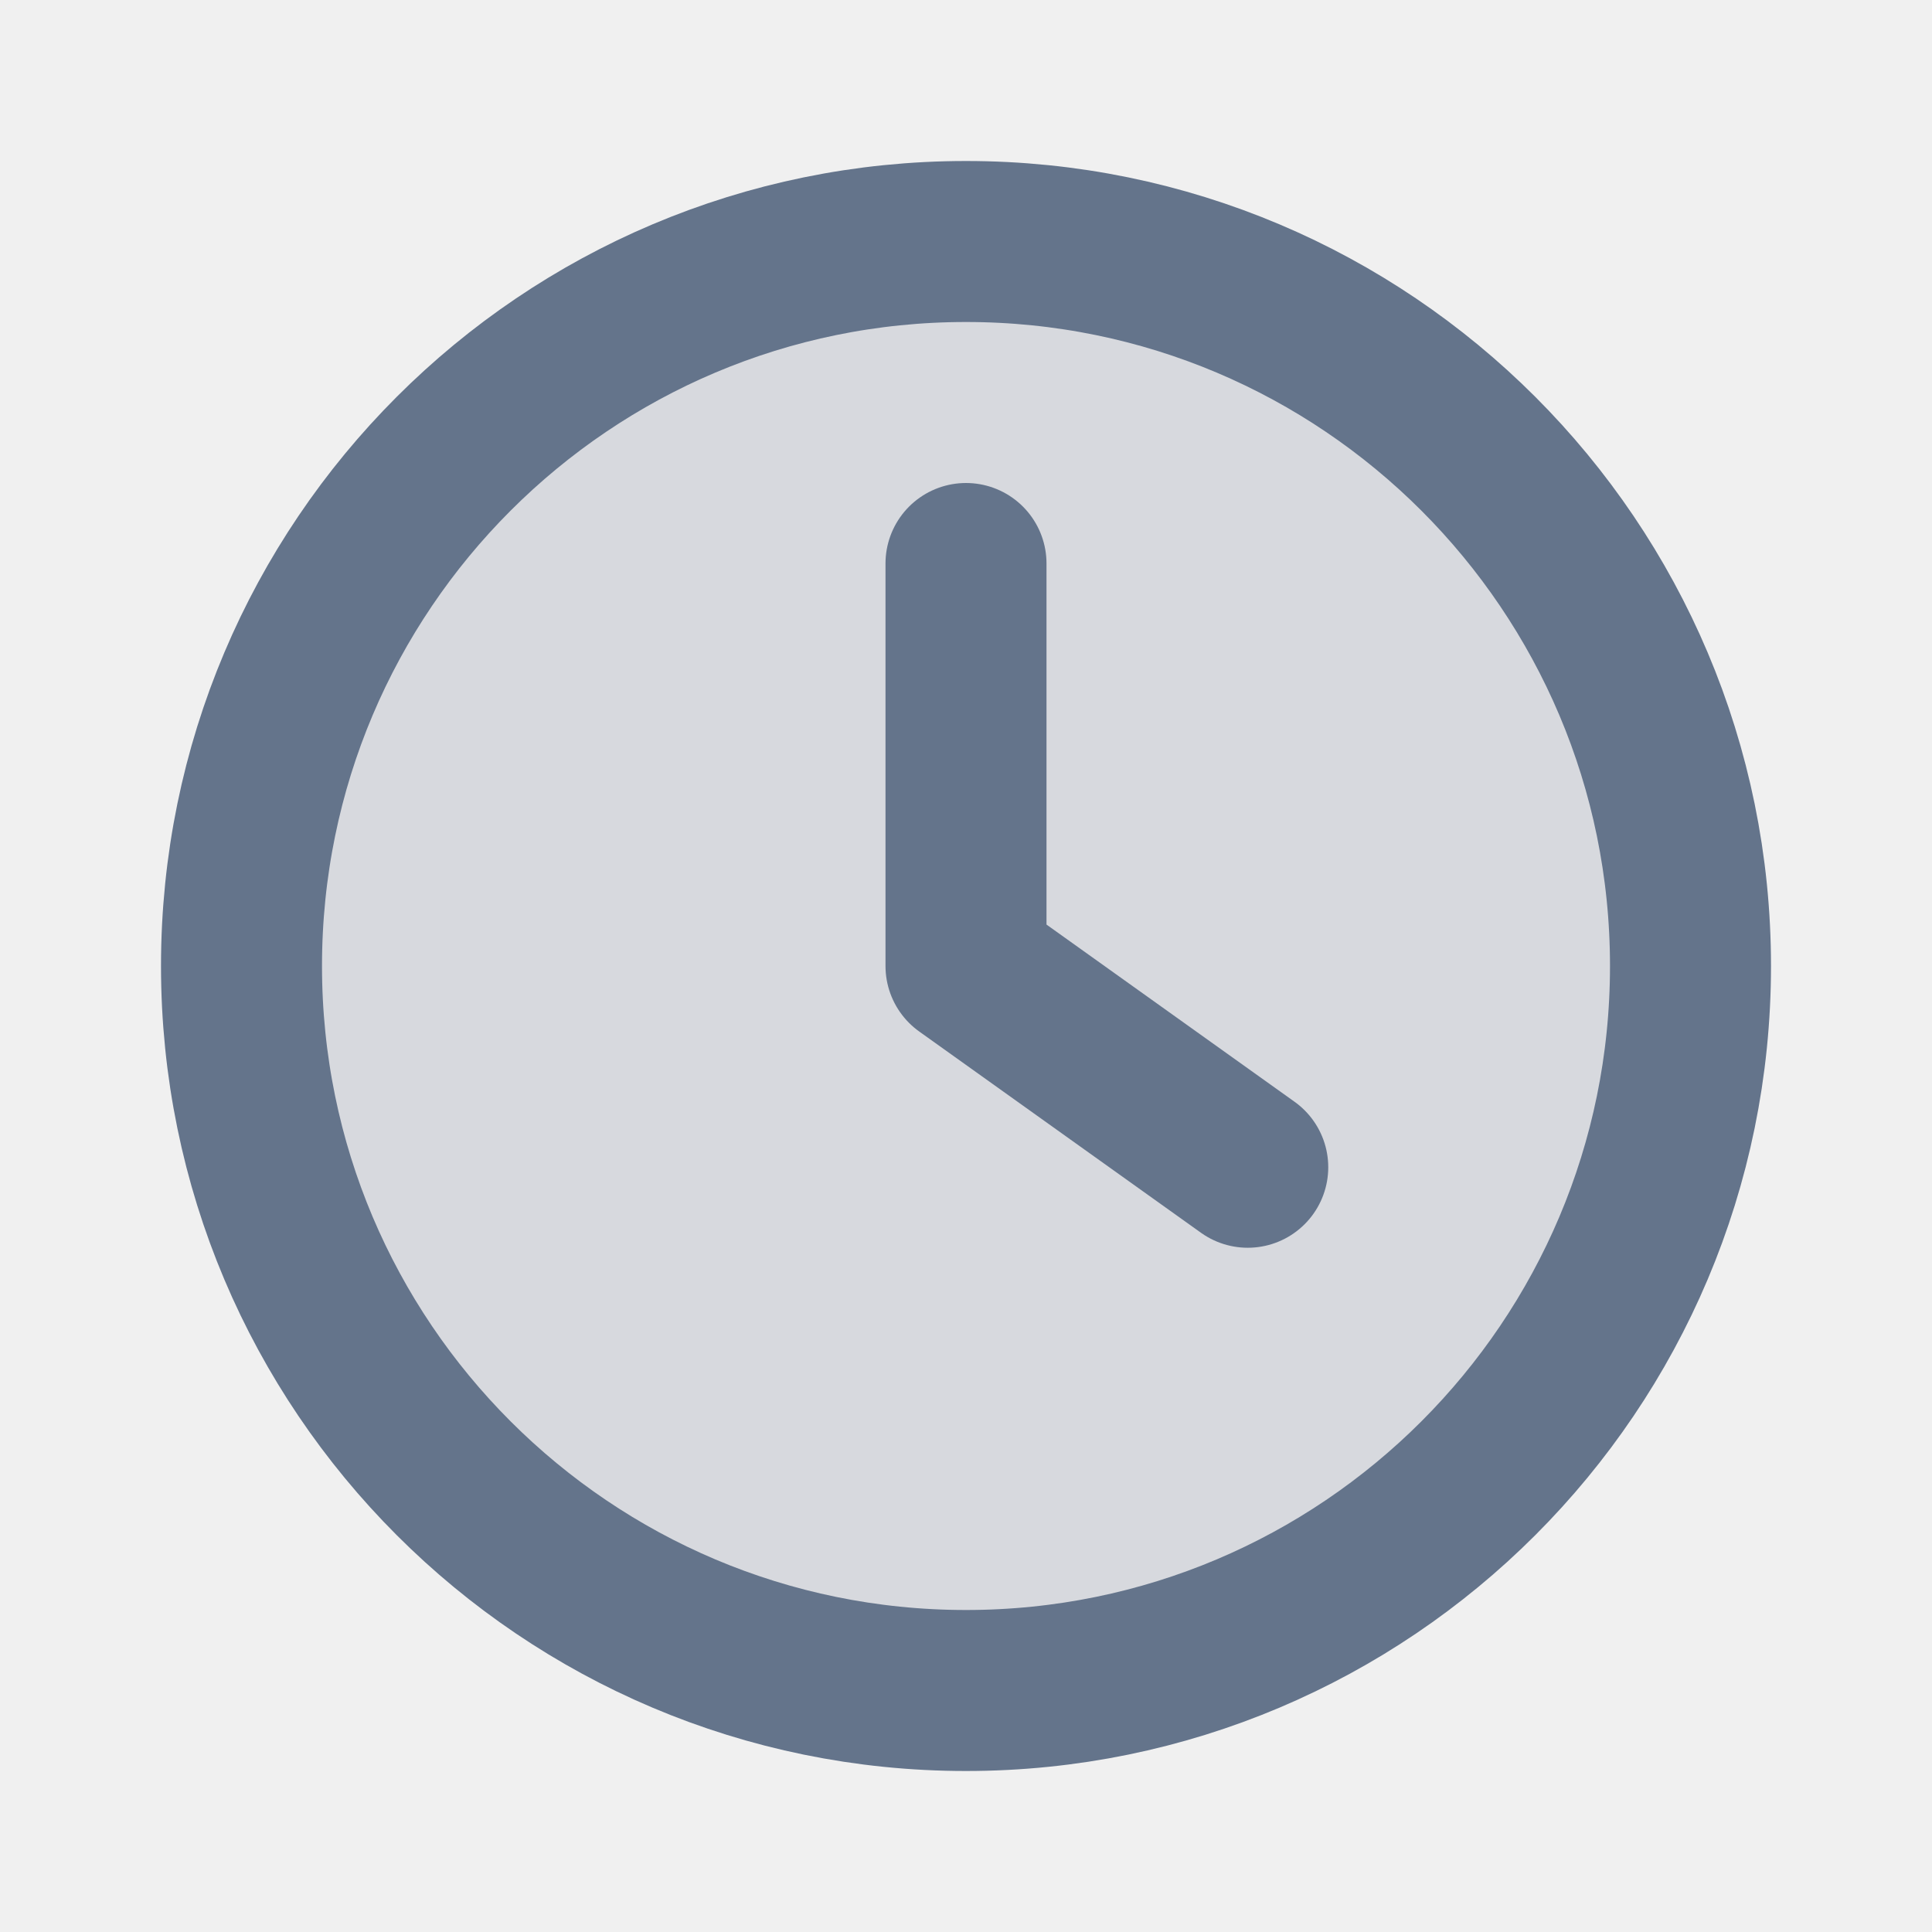
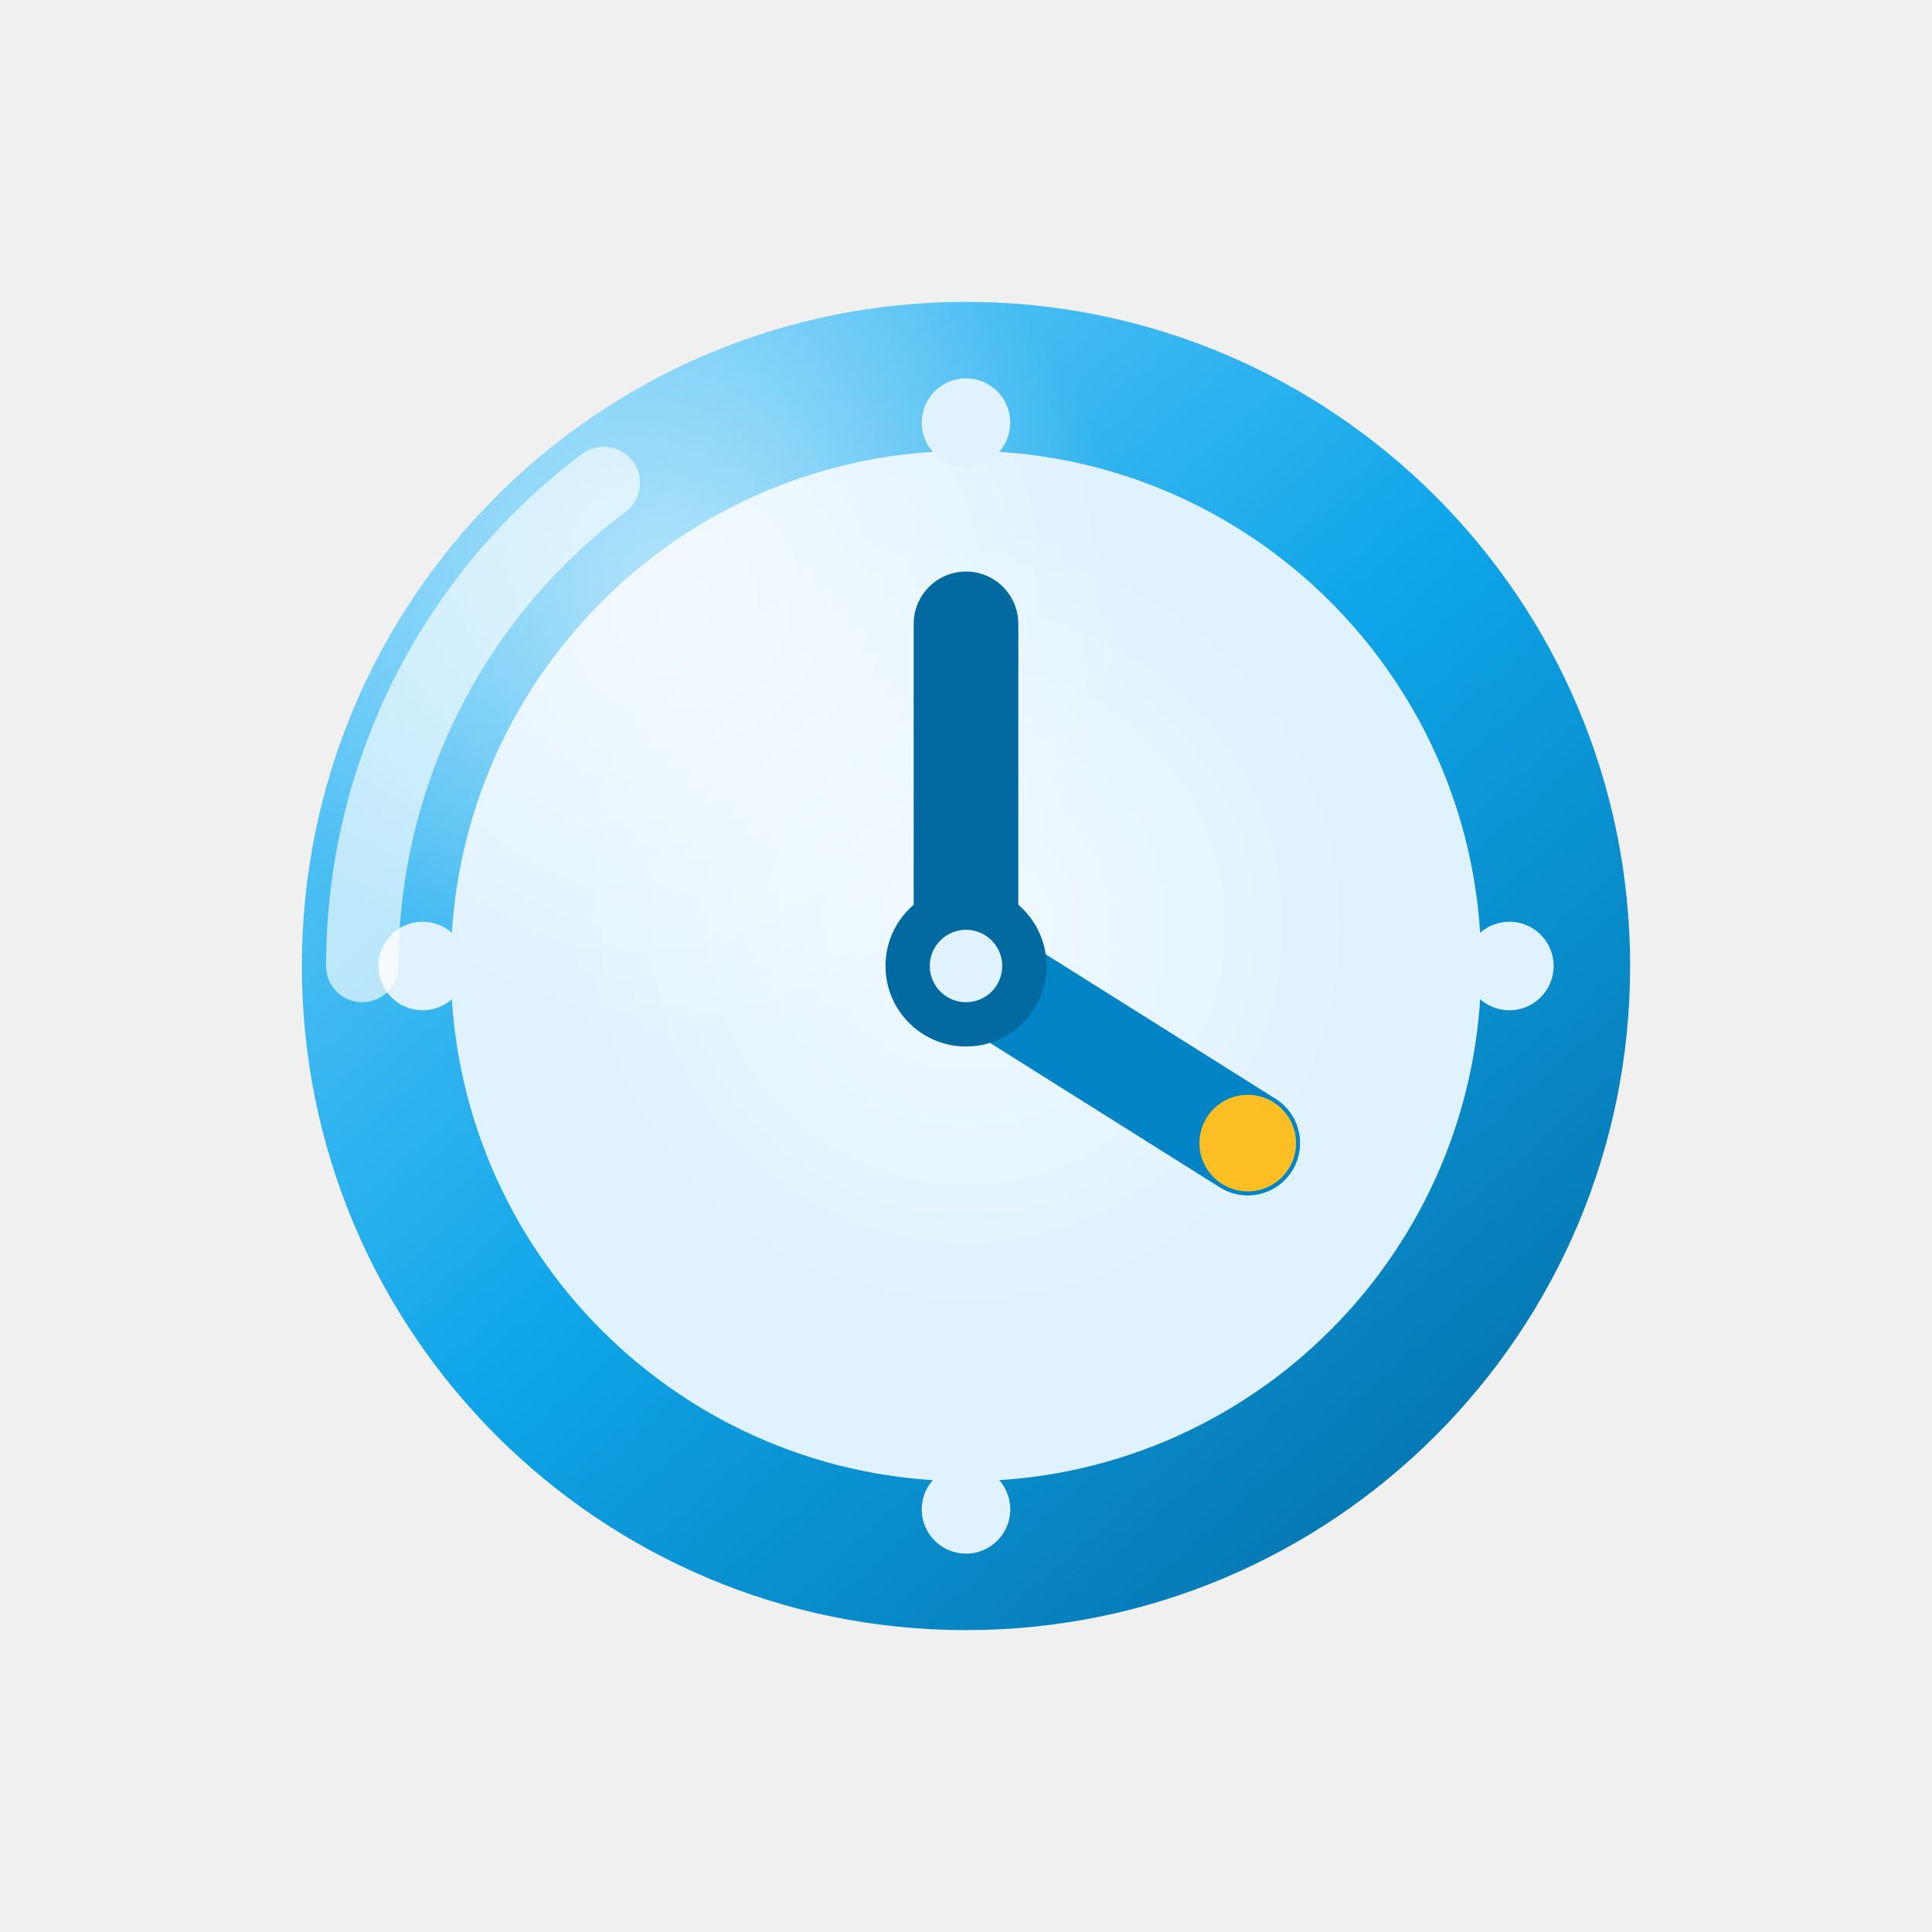
- <svg xmlns="http://www.w3.org/2000/svg" width="12" height="12" viewBox="0 0 12 12" fill="none" stroke="#64748B" stroke-width="1" stroke-linecap="round" stroke-linejoin="round">
-   <circle cx="6" cy="6" r="4.5" fill="#64748B" fill-opacity="0.18" />
-   <path d="M6 3.5V6l1.75 1.25" />
+ <svg xmlns="http://www.w3.org/2000/svg" width="48" height="48" viewBox="0 0 48 48" fill="none">
+   <defs>
+     <linearGradient id="dial" x1="9" y1="7" x2="39" y2="41" gradientUnits="userSpaceOnUse">
+       <stop offset="0" stop-color="#7DD3FC" />
+       <stop offset="0.5" stop-color="#0EA5E9" />
+       <stop offset="1" stop-color="#0369A1" />
+     </linearGradient>
+     <radialGradient id="face" cx="24" cy="23" r="10" gradientUnits="userSpaceOnUse">
+       <stop offset="0" stop-color="#F0F9FF" />
+       <stop offset="1" stop-color="#E0F2FE" />
+     </radialGradient>
+     <radialGradient id="sheen" cx="17" cy="15" r="11" gradientUnits="userSpaceOnUse">
+       <stop offset="0" stop-color="#FFFFFF" stop-opacity="0.6" />
+       <stop offset="1" stop-color="#FFFFFF" stop-opacity="0" />
+     </radialGradient>
+   </defs>
+   <circle cx="24" cy="24" r="16.5" fill="url(#dial)" />
+   <circle cx="24" cy="24" r="12.8" fill="url(#face)" />
+   <circle cx="24" cy="24" r="16.5" fill="url(#sheen)" />
+   <circle cx="24" cy="10.5" r="1.1" fill="#E0F2FE" />
+   <circle cx="37.5" cy="24" r="1.1" fill="#E0F2FE" />
+   <circle cx="24" cy="37.5" r="1.1" fill="#E0F2FE" />
+   <circle cx="10.5" cy="24" r="1.1" fill="#E0F2FE" />
+   <path d="M24 24V15.5" stroke="#0369A1" stroke-width="2.6" stroke-linecap="round" />
+   <path d="M24 24l7 4.4" stroke="#0284C7" stroke-width="2.6" stroke-linecap="round" />
+   <circle cx="24" cy="24" r="2" fill="#0369A1" />
+   <circle cx="24" cy="24" r="0.9" fill="#E0F2FE" />
+   <path d="M9 24a15 15 0 0 1 6-12" stroke="#FFFFFF" stroke-opacity="0.65" stroke-width="1.8" stroke-linecap="round" fill="none" />
+   <circle cx="31" cy="28.4" r="1.2" fill="#FBBF24" />
</svg>
